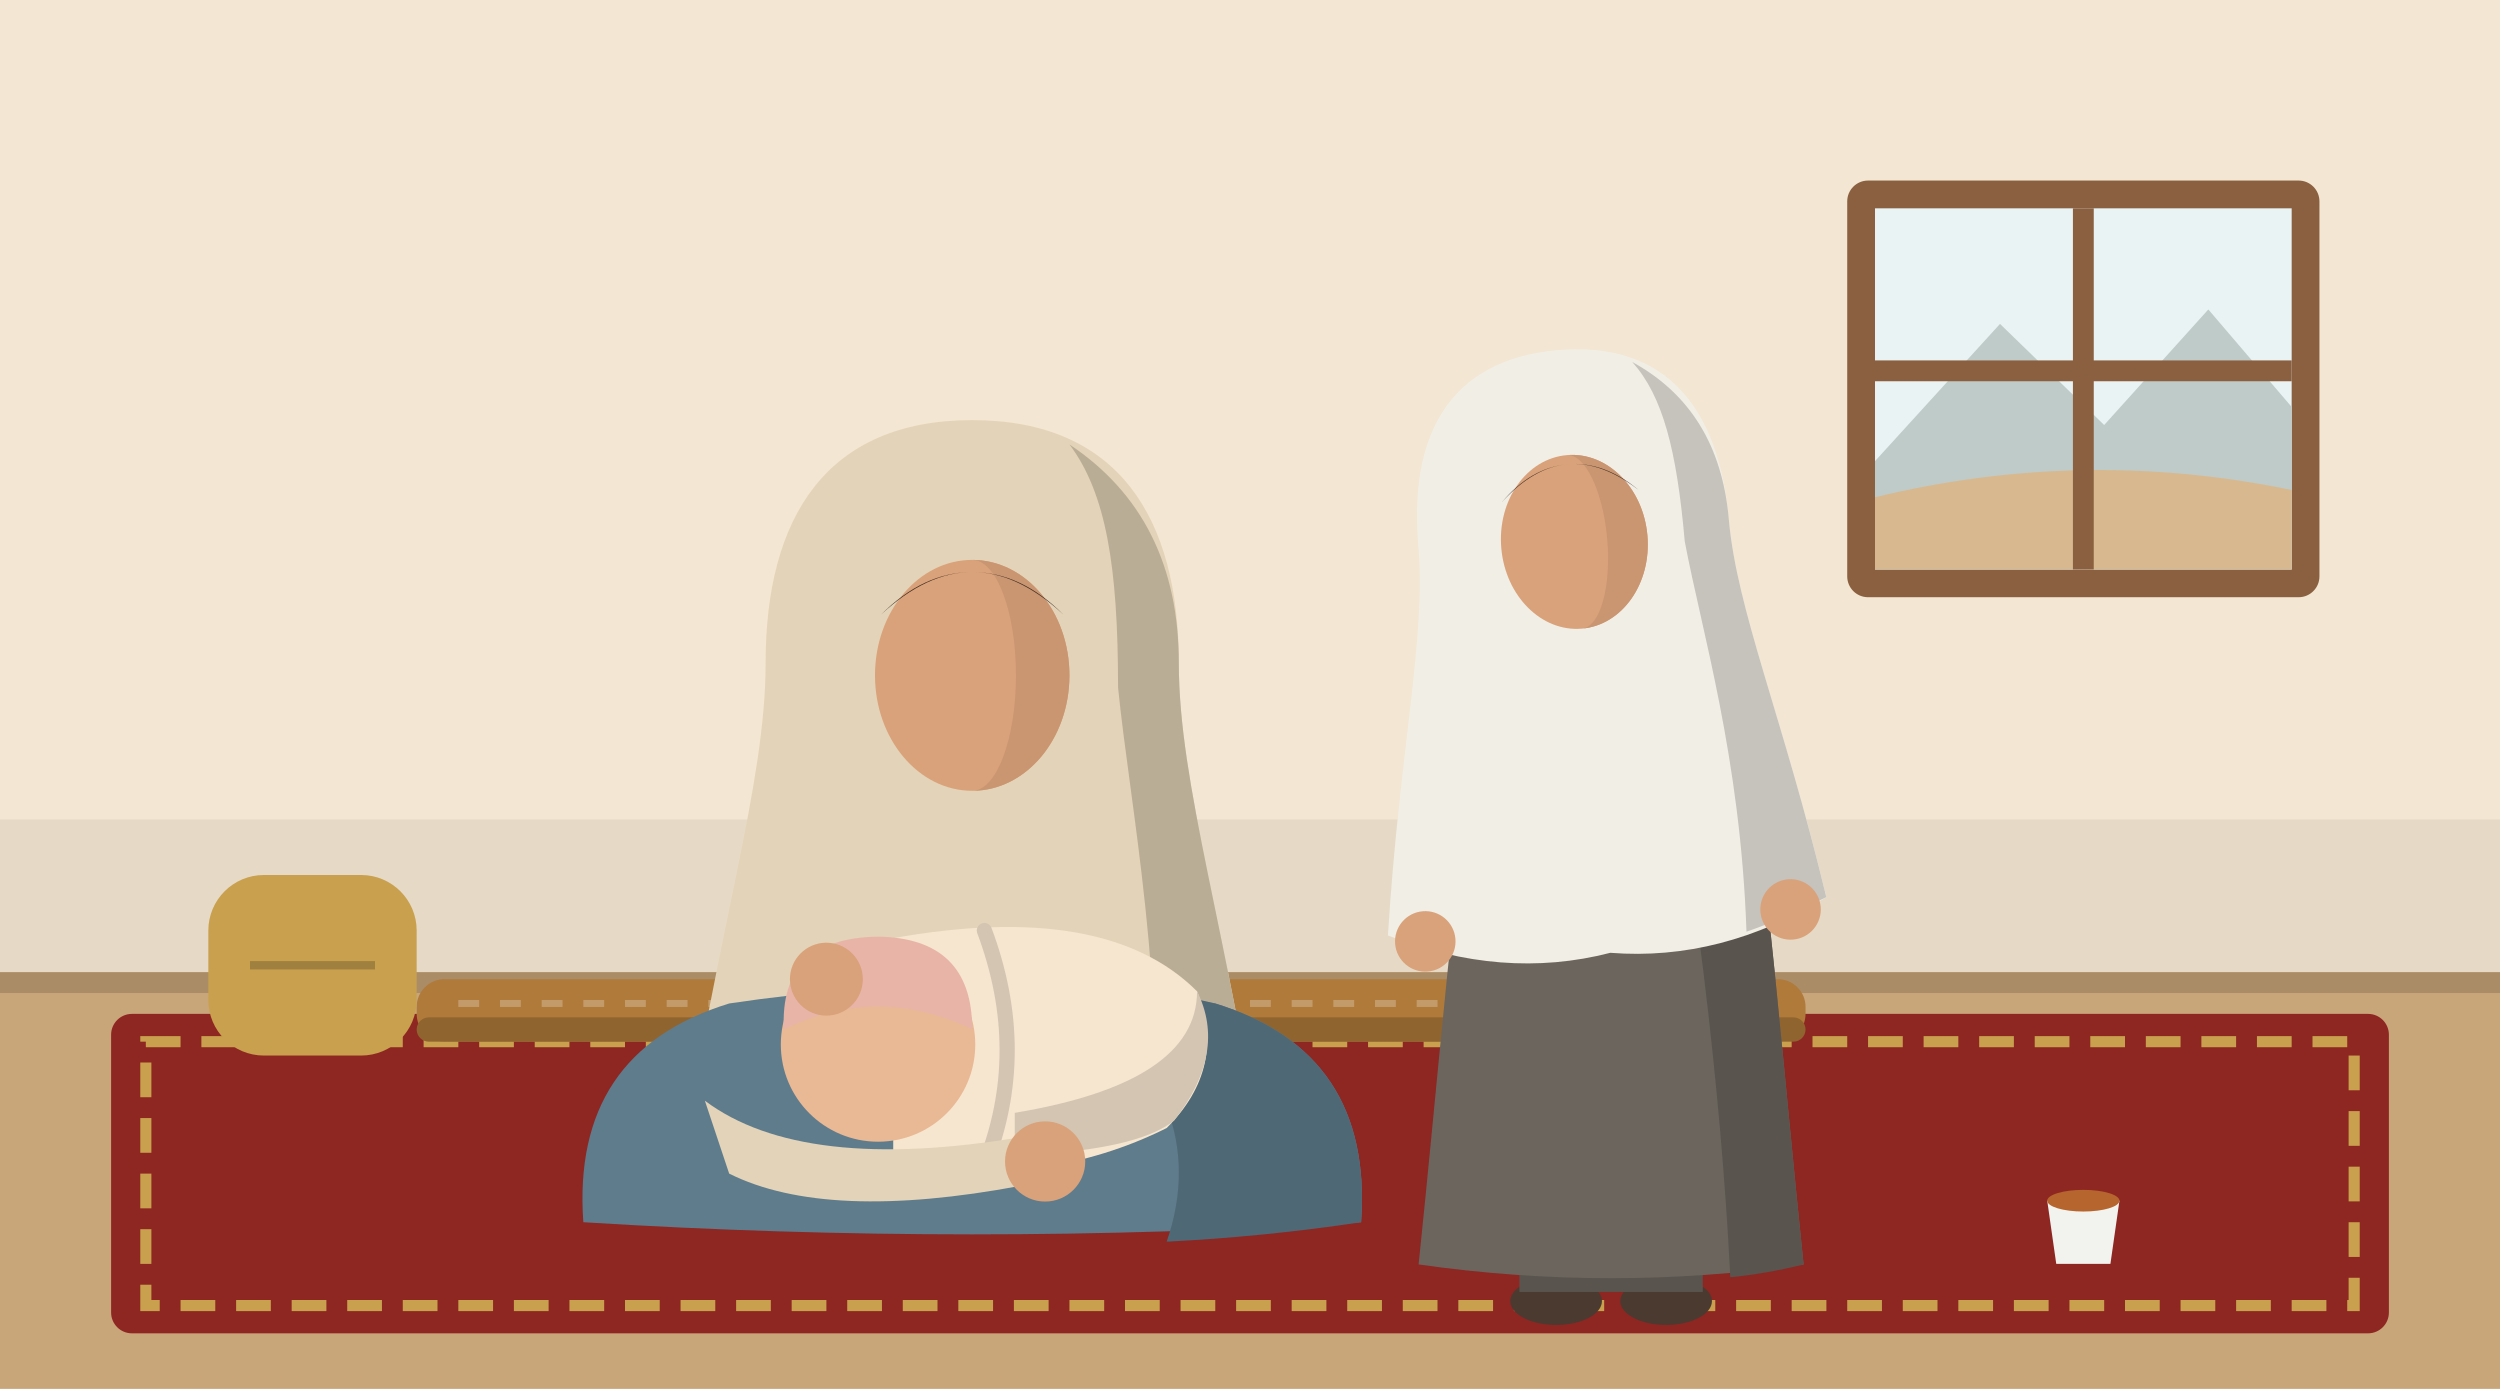
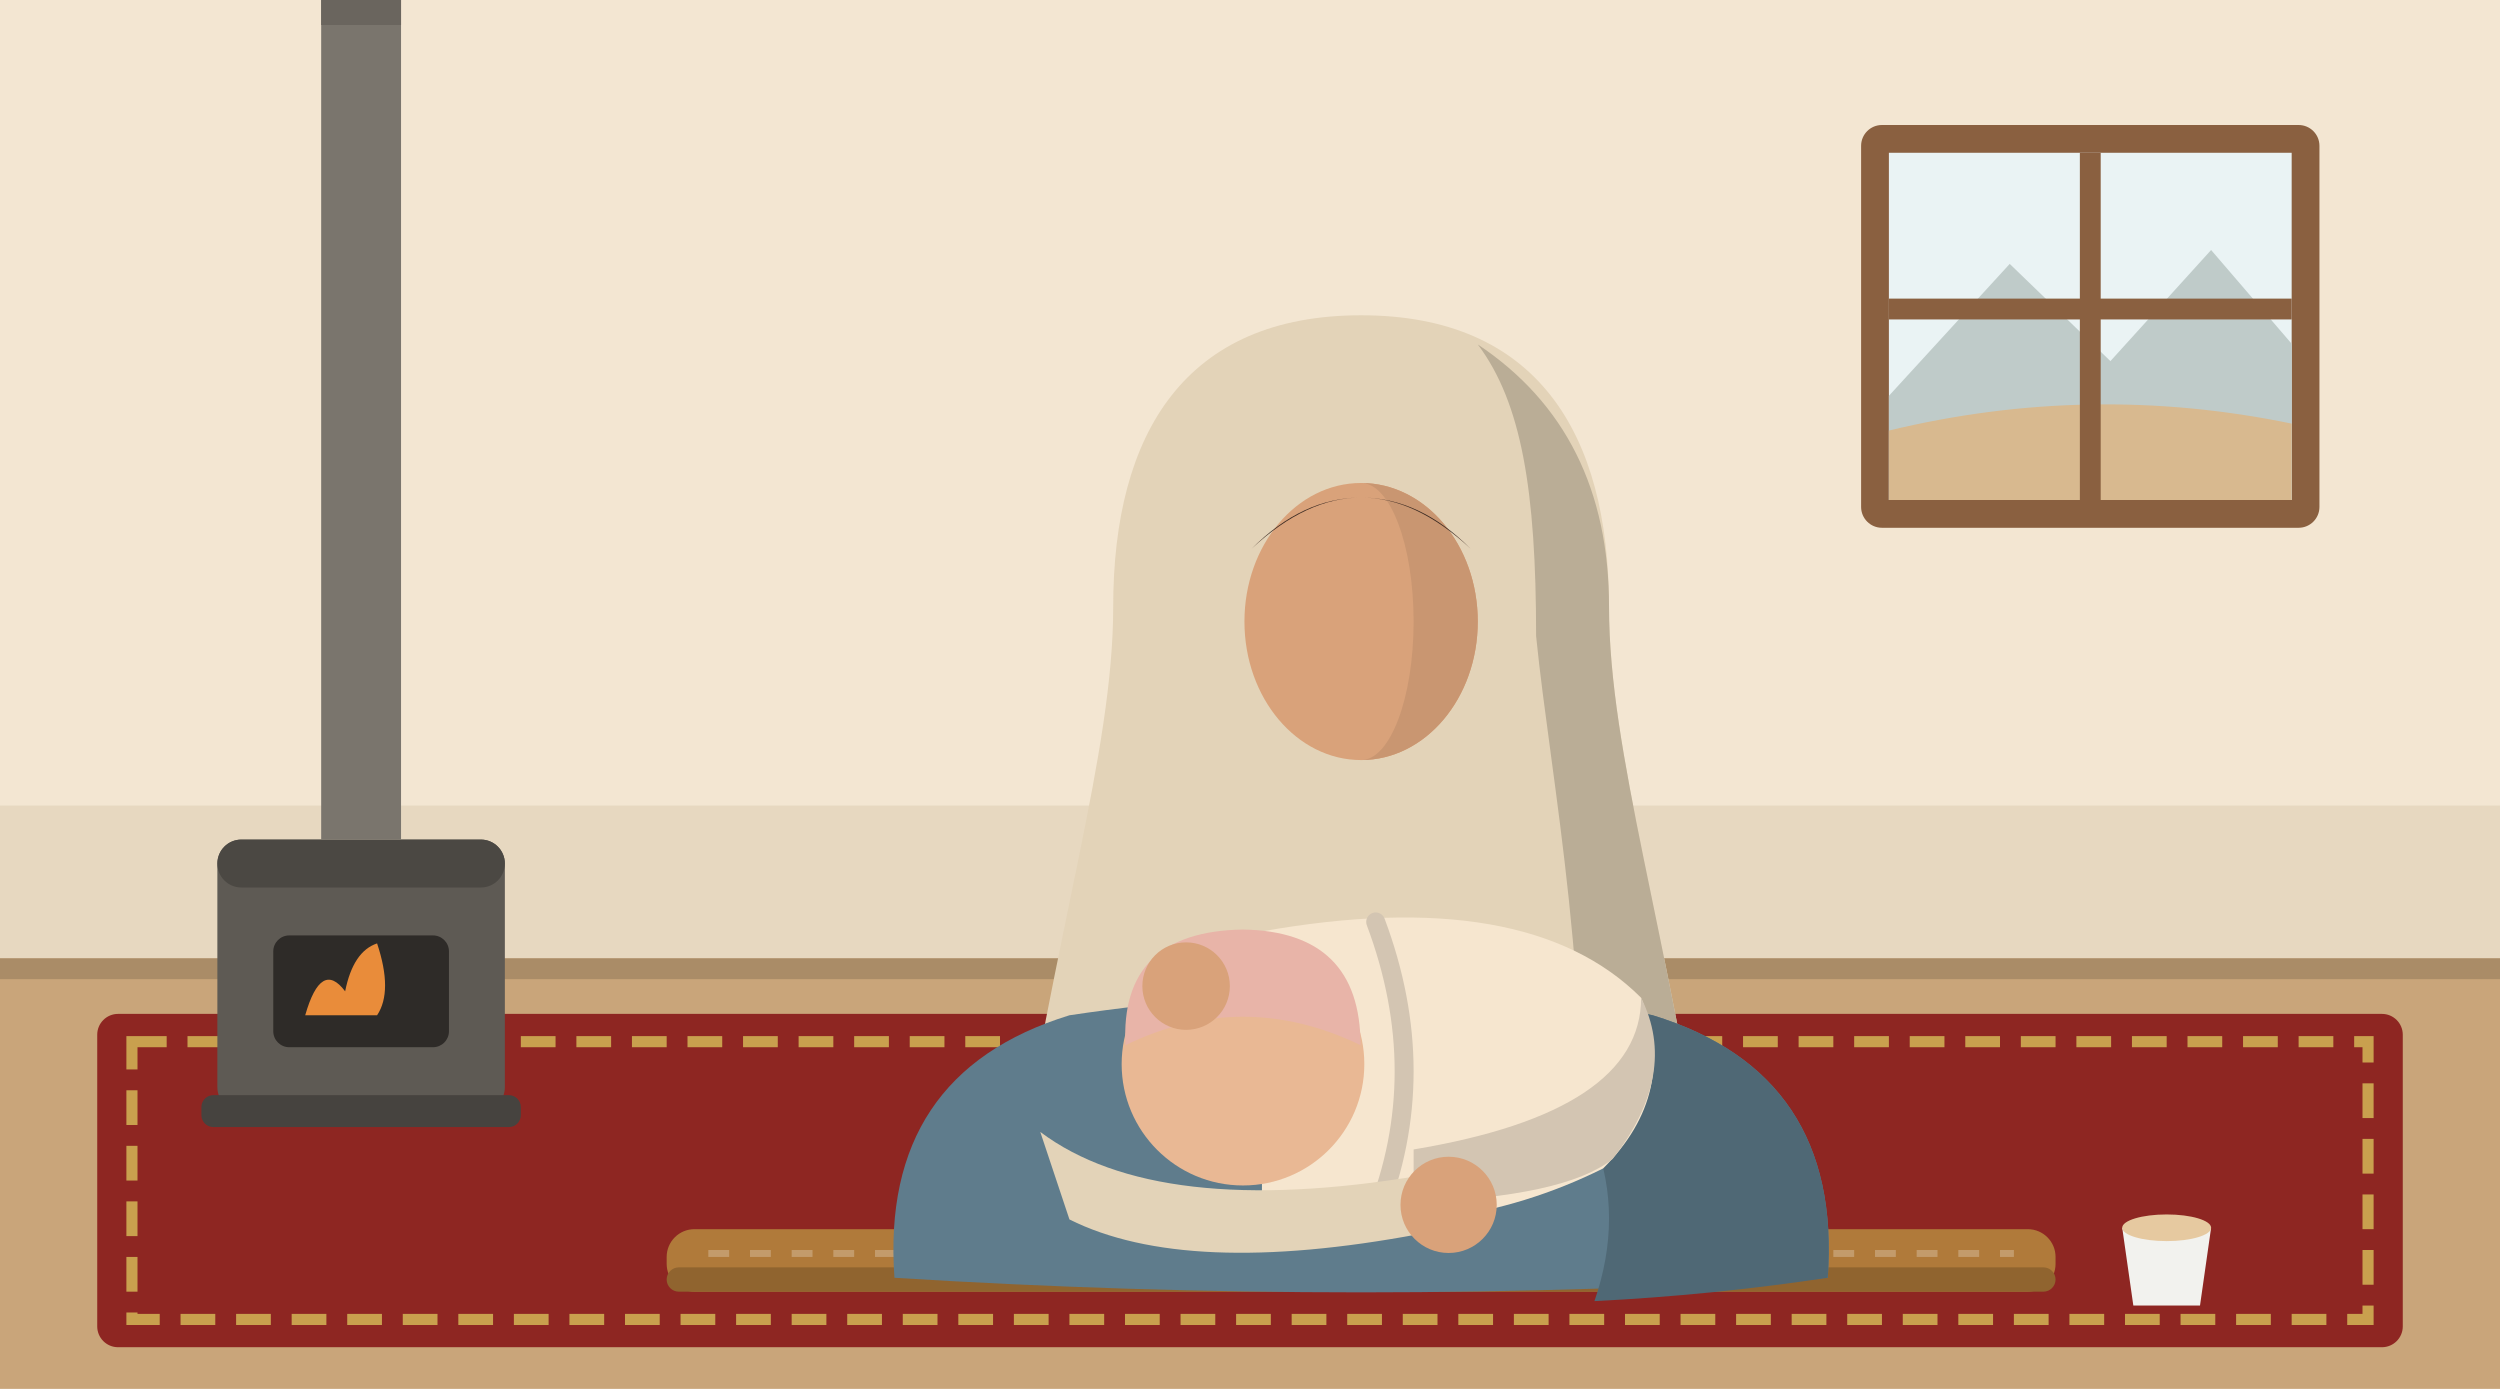
<svg xmlns="http://www.w3.org/2000/svg" viewBox="0 0 360 200">
-   <rect x="0" y="0" width="360" height="140" fill="#F3E6D2" />
-   <rect x="0" y="118" width="360" height="22" fill="#E6DAC7" />
-   <rect x="0" y="140" width="360" height="60" fill="#C9A57A" />
-   <rect x="0" y="140" width="360" height="3" fill="#AA8C67" />
-   <rect x="266" y="26" width="68" height="60" rx="3" fill="#8A6040" />
-   <rect x="270" y="30" width="60" height="52" fill="#EAF3F4" />
-   <path d="M270 66.4L288 46.64L303 61.2L318 44.56L330 58.6V82H270Z" fill="#BFCBC9" />
-   <path d="M270 71.6Q300 64.32 330 70.56V82H270Z" fill="#D8B98F" />
-   <path d="M300 30v52M270 53.4h60" fill="none" stroke="#8A6040" stroke-width="3" />
-   <rect x="16" y="146" width="328" height="46" rx="3" fill="#8E2622" />
-   <path d="M21 150h318v38h-318Z" fill="none" stroke="#C9A04E" stroke-width="1.6" stroke-dasharray="5 3" />
-   <rect x="60" y="141" width="200" height="9" rx="4" fill="#B07A3A" />
-   <rect x="60" y="146.5" width="200" height="3.5" rx="1.75" fill="#90642F" />
-   <path d="M66 144.5h188" fill="none" stroke="#C39B6B" stroke-width="1" stroke-dasharray="3 3" />
-   <g transform="translate(140 176) scale(1.75)">
+   <rect width="360" height="138" fill="#F3E6D2" />
+   <rect y="116" width="360" height="22" fill="#E7D8C0" />
+   <rect y="138" width="360" height="62" fill="#C9A57A" />
+   <rect y="138" width="360" height="3" fill="#AA8C67" />
+   <rect x="268" y="18" width="66" height="58" rx="3" fill="#8A6040" />
+   <rect x="272" y="22" width="58" height="50" fill="#EAF3F4" />
+   <path d="M272 57L289.4 38L303.9 52L318.4 36L330 49.5V72H272Z" fill="#BFCBC9" />
+   <path d="M272 62Q301 55 330 61V72H272Z" fill="#D8B98F" />
+   <path d="M301 22v50M272 44.5h58" fill="none" stroke="#8A6040" stroke-width="3" />
+   <rect x="14" y="146" width="332" height="48" rx="3" fill="#8E2622" />
+   <path d="M19 150h322v40h-322Z" fill="none" stroke="#C9A04E" stroke-width="1.6" stroke-dasharray="5 3" />
+   <g transform="translate(52 160) scale(1.15)">
+     <rect x="-18" y="-34" width="36" height="34" rx="3" fill="#5E5A54" />
+     <rect x="-18" y="-34" width="36" height="6" rx="3" fill="#4B4843" />
+     <rect x="-11" y="-22" width="22" height="14" rx="2" fill="#2E2B28" />
+     <path d="M-7 -12q2 -7 5 -3q1 -5 4 -6q2 6 0 9Z" fill="#E98C3A" />
+     <rect x="-20" y="-2" width="40" height="4" rx="1.5" fill="#46433F" />
+     <rect x="-5" y="-140" width="10" height="106" fill="#7A756D" />
+     <rect x="-5" y="-140" width="10" height="4" fill="#6A655E" />
+   </g>
+   <rect x="96" y="177" width="200" height="9" rx="4" fill="#B07A3A" />
+   <rect x="96" y="182.5" width="200" height="3.5" rx="1.75" fill="#90642F" />
+   <path d="M102 180.5h188" fill="none" stroke="#C39B6B" stroke-width="1" stroke-dasharray="3 3" />
+   <g transform="translate(196 184) scale(2.1)">
    <g transform="translate(0 40)">
      <path d="M-13 -70C-15 -58-16 -50-17 -42H17C16 -50 15 -58 13 -70Z" fill="#5F7C8C" />
      <path d="M0 -106C-12 -106-17 -98-17 -86C-17 -76-21 -64-24 -44Q-12 -38 0 -40Q12 -38 24 -44C21 -64 17 -76 17 -86C17 -98 12 -106 0 -106Z" fill="#E3D3B8" />
      <path d="M8 -104C14 -100 17 -94 17 -86C17 -76 21 -64 24 -44Q19 -42 15 -41C16 -60 13 -74 12 -84C12 -94 11 -100 8 -104Z" fill="#BAAD96" />
      <ellipse cx="0" cy="-85" rx="8" ry="9.5" fill="#D9A27A" />
      <path d="M0 -94.5A8 9.5 0 0 1 0 -75.5A3.6 9.5 0 0 0 0 -94.5Z" fill="#C99671" />
      <path d="M-7.5 -90Q0 -97 7.5 -90Q4 -93.5 0 -93.5Q-4 -93.5-7.5 -90Z" fill="#3B2A22" />
    </g>
    <path d="M-32 0Q-33 -14-20 -18Q0 -21 20 -18Q33 -14 32 0Q0 2-32 0Z" fill="#5F7C8C" />
    <path d="M8 -19.5Q16 -19 20 -18Q33 -14 32 0Q24 1.2 16 1.6Q20 -10 8 -19.5Z" fill="#4F6875" />
    <g transform="translate(1 -14)">
-       <g transform="scale(1.25)">
+       <g transform="scale(1.3)">
        <path d="M-6 -7.5Q8 -10 14 -4Q16 1 12 5Q4 9-6 7.5Z" fill="#F6E6CF" />
        <path d="M2 6.8Q10 6.5 12.5 4.5Q16 0 14 -4Q14 2 2 4Z" fill="#D3C5B2" />
        <path d="M0 -8Q3 0 0 7.5" fill="none" stroke="#D3C5B2" stroke-width="1" stroke-linecap="round" stroke-linejoin="round" />
        <circle cx="-7" cy="-0.5" r="6.4" fill="#E9B894" />
        <path d="M-13.2 -1.5Q-13.5 -7.5-7 -7.6Q-.8 -7.5-.8 -1.5Q-7 -4.5-13.2 -1.5Z" fill="#E8B4A8" />
      </g>
    </g>
    <path d="M-22 -10Q-14 -4 4 -7L4 -3Q-12 0-20 -4Z" fill="#E3D3B8" />
    <circle cx="6" cy="-5" r="3.3" fill="#D9A27A" />
    <circle cx="-12" cy="-20" r="3" fill="#D9A27A" />
  </g>
-   <g transform="translate(232 190) scale(1.32)">
-     <ellipse cx="-6" cy="-2" rx="5" ry="2.6" fill="#4A3A30" />
-     <ellipse cx="6" cy="-2" rx="5" ry="2.6" fill="#4A3A30" />
-     <path d="M-10 -10H10V-3H-10Z" fill="#59544E" />
-     <path d="M-14 -70C-17 -50-19 -25-21 -6Q0 -3 21 -6C19 -25 17 -50 14 -70Z" fill="#6B655E" />
-     <path d="M5 -70C9 -50 12 -25 13 -4.6Q17 -5 21 -6C19 -25 17 -50 14 -70Z" fill="#59544E" />
-     <g transform="rotate(-5 0 -39)">
-       <path d="M-13 -70C-15 -58-16 -50-17 -42H17C16 -50 15 -58 13 -70Z" fill="#6B655E" />
-       <path d="M0 -106C-12 -106-17 -98-17 -86C-17 -76-21 -64-24 -44Q-12 -38 0 -40Q12 -38 24 -44C21 -64 17 -76 17 -86C17 -98 12 -106 0 -106Z" fill="#F1EEE6" />
-       <path d="M8 -104C14 -100 17 -94 17 -86C17 -76 21 -64 24 -44Q19 -42 15 -41C16 -60 13 -74 12 -84C12 -94 11 -100 8 -104Z" fill="#C5C3BC" />
-       <ellipse cx="0" cy="-85" rx="8" ry="9.5" fill="#D9A27A" />
-       <path d="M0 -94.5A8 9.5 0 0 1 0 -75.5A3.6 9.5 0 0 0 0 -94.5Z" fill="#C99671" />
-       <path d="M-7.5 -90Q0 -97 7.5 -90Q4 -93.5 0 -93.5Q-4 -93.5-7.5 -90Z" fill="#3B2A22" />
-       <circle cx="-20" cy="-43" r="3.3" fill="#D9A27A" />
-       <circle cx="20" cy="-43" r="3.3" fill="#D9A27A" />
-     </g>
-   </g>
-   <rect x="30" y="126" width="30" height="26" rx="8" fill="#C9A04E" />
-   <path d="M36 139.0h18" fill="none" stroke="#A0803E" stroke-width="1.2" />
-   <g transform="translate(300 182) scale(1.3)">
+   <g transform="translate(312 188) scale(1.6)">
    <path d="M-4 -7H4L3 0H-3Z" fill="#F2F2EE" />
-     <ellipse cx="0" cy="-7" rx="4" ry="1.2" fill="#B5652D" />
+     <ellipse cx="0" cy="-7" rx="4" ry="1.2" fill="#E6C9A0" />
  </g>
</svg>
